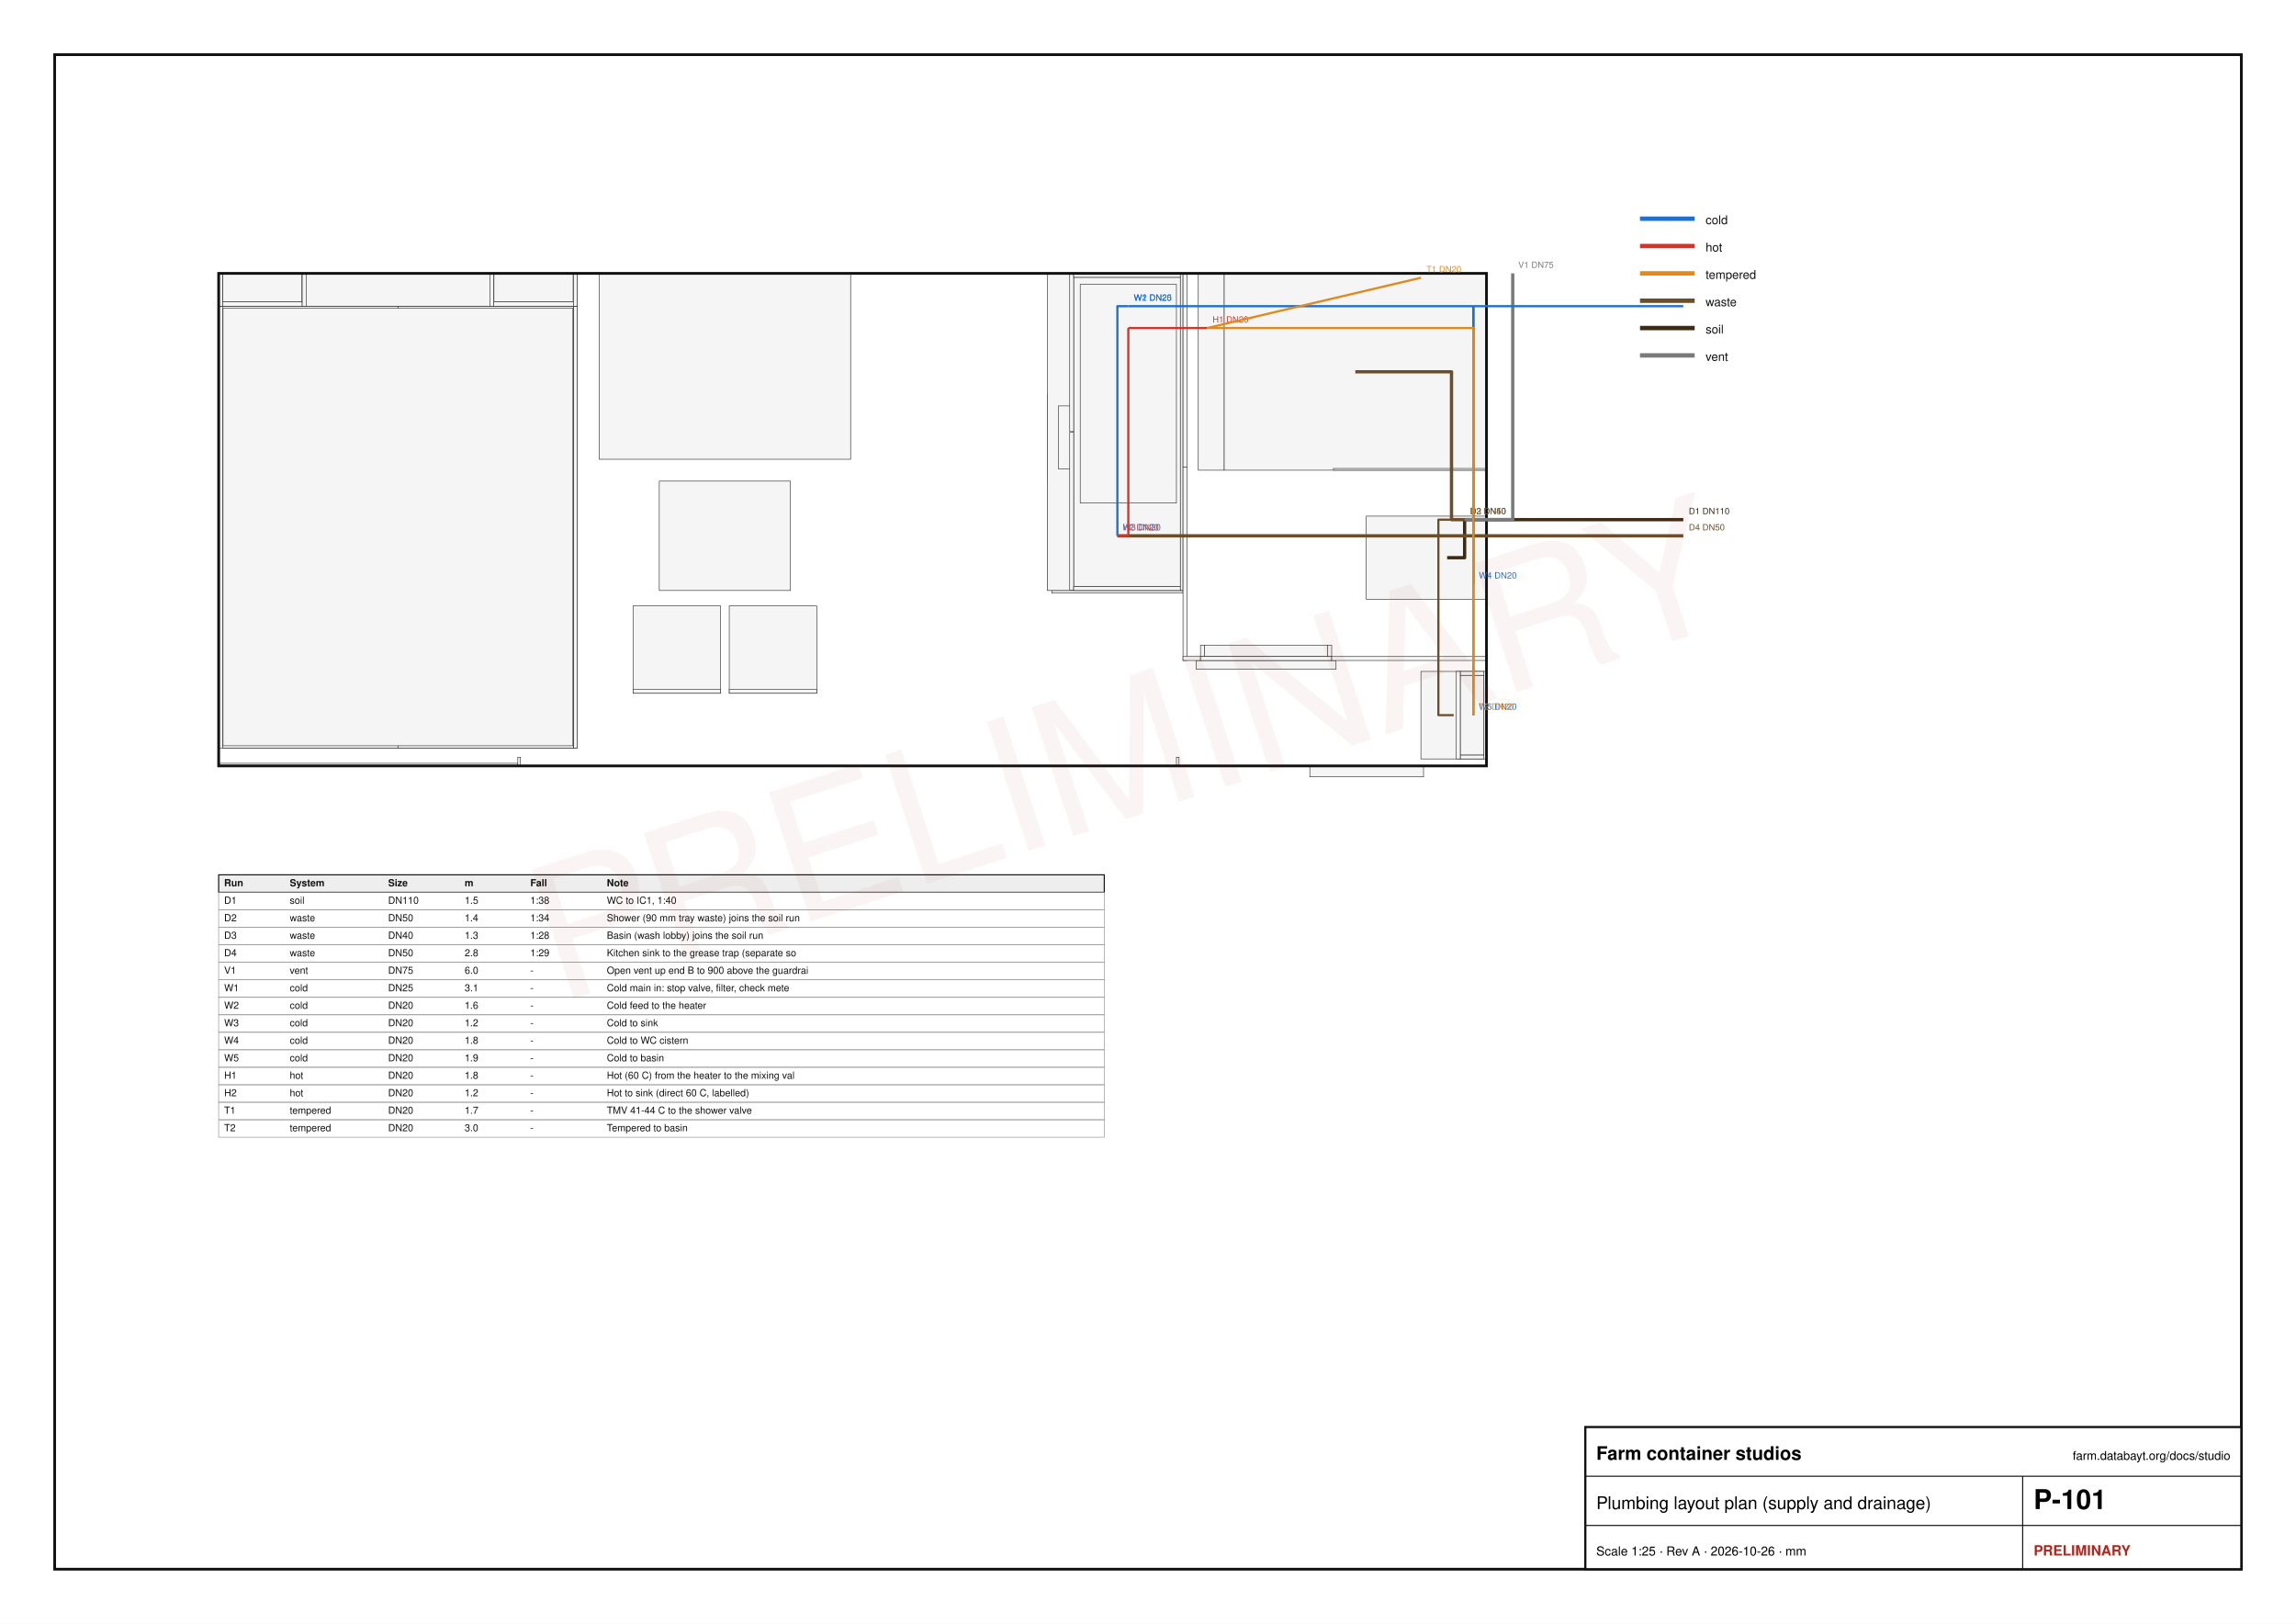
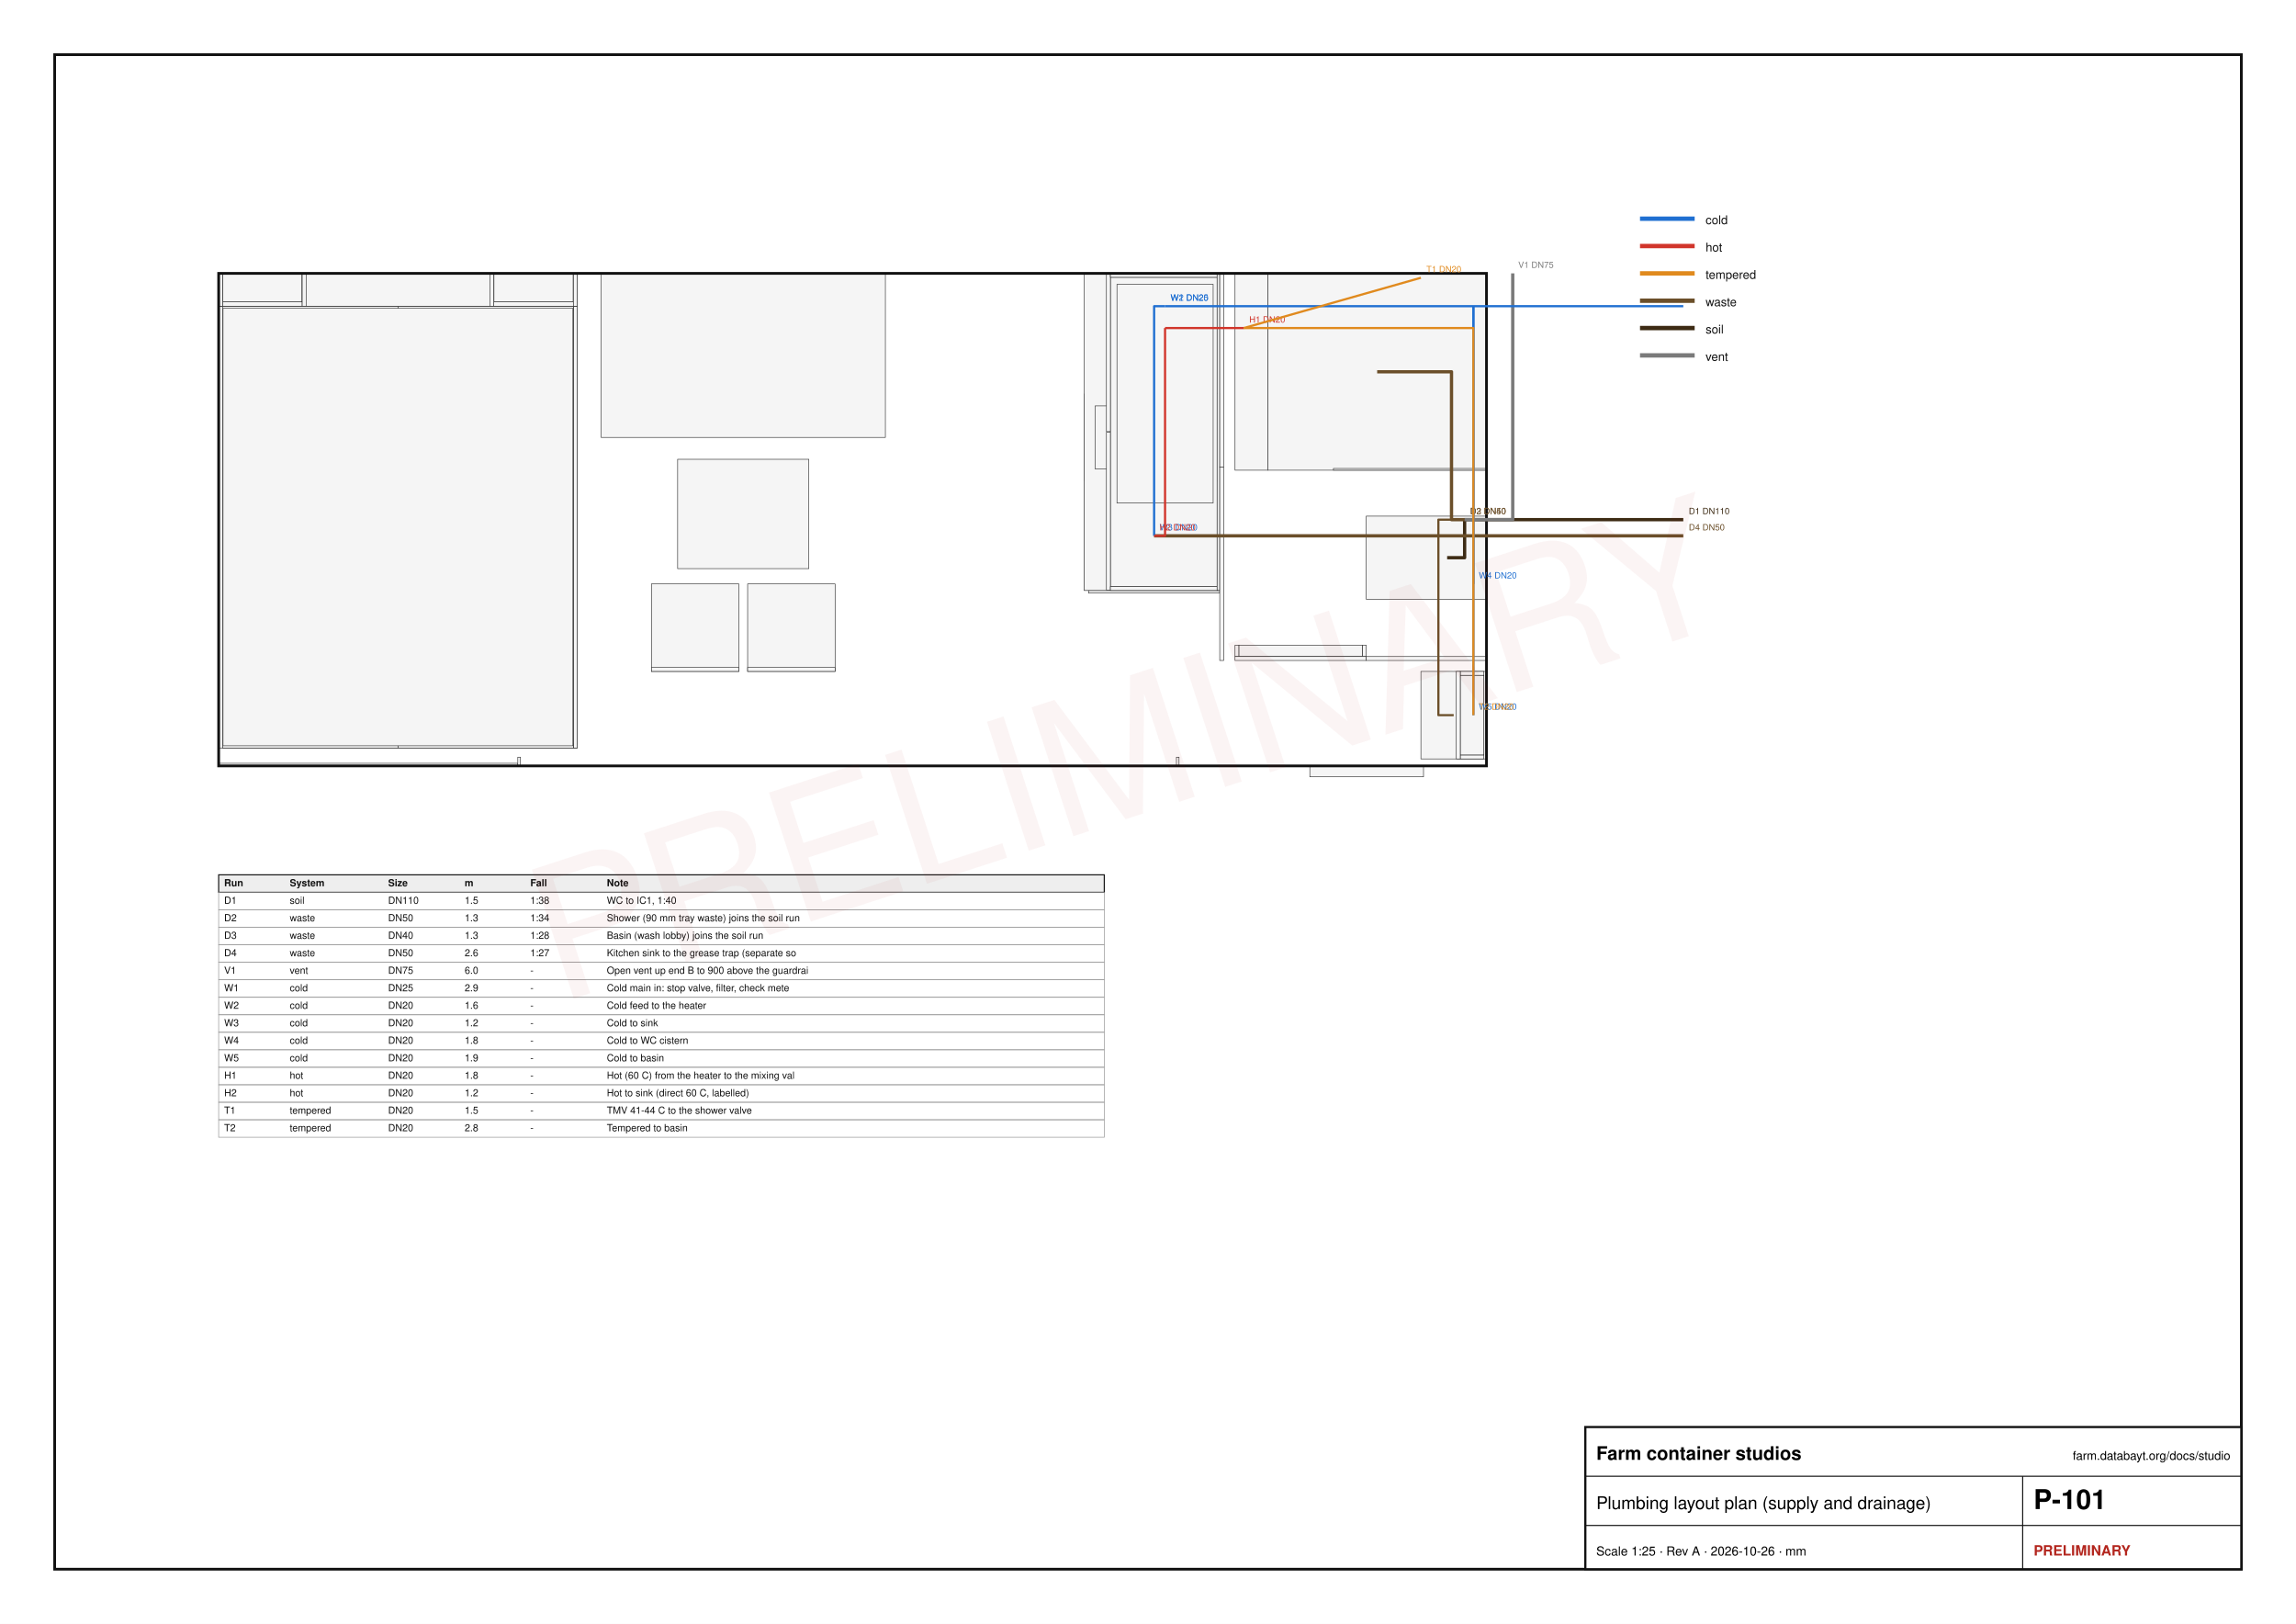
<svg xmlns="http://www.w3.org/2000/svg" width="420mm" height="297mm" viewBox="0 0 420 297" font-family="Helvetica, Arial, sans-serif">
  <rect x="0" y="0" width="420" height="297" fill="#fff" />
  <rect x="10" y="10" width="400" height="277" fill="none" stroke="#111" stroke-width="0.5" />
-   <rect x="223.92" y="50" width="48" height="36" fill="#f5f5f5" stroke="#222" stroke-width="0.1" />
+   <rect x="231.92" y="50" width="40" height="36" fill="#f5f5f5" stroke="#222" stroke-width="0.1" />
  <rect x="104.88" y="56" width="0.72" height="80.8" fill="#f5f5f5" stroke="#222" stroke-width="0.1" />
  <rect x="40" y="139.6" width="54.72" height="0.48" fill="#f5f5f5" stroke="#222" stroke-width="0.1" />
-   <rect x="193.28" y="72" width="0.72" height="36" fill="#f5f5f5" stroke="#222" stroke-width="0.1" />
-   <rect x="192.4" y="72.72" width="23.52" height="14.56" fill="#f5f5f5" stroke="#222" stroke-width="0.1" />
-   <rect x="192.4" y="88.72" width="23.52" height="18.56" fill="#f5f5f5" stroke="#222" stroke-width="0.1" />
-   <rect x="192.48" y="73.72" width="22.16" height="12.56" fill="#f5f5f5" stroke="#222" stroke-width="0.1" />
-   <rect x="192.48" y="73.24" width="22.64" height="0.48" fill="#f5f5f5" stroke="#222" stroke-width="0.1" />
-   <rect x="192.48" y="86.28" width="22.64" height="0.48" fill="#f5f5f5" stroke="#222" stroke-width="0.1" />
-   <rect x="214.64" y="73.72" width="0.48" height="12.56" fill="#f5f5f5" stroke="#222" stroke-width="0.1" />
+   <rect x="200" y="72" width="0.72" height="36" fill="#f5f5f5" stroke="#222" stroke-width="0.1" />
+   <rect x="199.12" y="72.72" width="23.52" height="14.56" fill="#f5f5f5" stroke="#222" stroke-width="0.1" />
+   <rect x="199.12" y="88.72" width="23.52" height="18.56" fill="#f5f5f5" stroke="#222" stroke-width="0.1" />
+   <rect x="199.2" y="73.72" width="22.16" height="12.56" fill="#f5f5f5" stroke="#222" stroke-width="0.1" />
+   <rect x="199.2" y="73.24" width="22.64" height="0.48" fill="#f5f5f5" stroke="#222" stroke-width="0.1" />
+   <rect x="199.2" y="86.28" width="22.64" height="0.48" fill="#f5f5f5" stroke="#222" stroke-width="0.1" />
+   <rect x="221.36" y="73.72" width="0.48" height="12.56" fill="#f5f5f5" stroke="#222" stroke-width="0.1" />
  <rect x="104.88" y="56.72" width="0.72" height="79.36" fill="#f5f5f5" stroke="#222" stroke-width="0.1" />
  <rect x="40" y="56" width="0.72" height="80.8" fill="#f5f5f5" stroke="#222" stroke-width="0.1" />
  <rect x="104.88" y="56" width="0.72" height="80.8" fill="#f5f5f5" stroke="#222" stroke-width="0.1" />
  <rect x="40.72" y="56" width="64.16" height="0.72" fill="#f5f5f5" stroke="#222" stroke-width="0.1" />
  <rect x="40.72" y="136.08" width="64.16" height="0.72" fill="#f5f5f5" stroke="#222" stroke-width="0.1" />
  <rect x="76.88" y="56.72" width="0.72" height="79.36" fill="#f5f5f5" stroke="#222" stroke-width="0.1" />
-   <rect x="116.6" y="118.44" width="14.4" height="0.72" fill="#f5f5f5" stroke="#222" stroke-width="0.1" />
-   <rect x="123.44" y="111.6" width="0.72" height="13.68" fill="#f5f5f5" stroke="#222" stroke-width="0.1" />
-   <rect x="134.2" y="118.44" width="14.4" height="0.72" fill="#f5f5f5" stroke="#222" stroke-width="0.1" />
-   <rect x="141.04" y="111.6" width="0.72" height="13.68" fill="#f5f5f5" stroke="#222" stroke-width="0.1" />
+   <rect x="119.96" y="114.44" width="14.4" height="0.72" fill="#f5f5f5" stroke="#222" stroke-width="0.1" />
+   <rect x="126.8" y="107.6" width="0.72" height="13.68" fill="#f5f5f5" stroke="#222" stroke-width="0.1" />
+   <rect x="137.56" y="114.44" width="14.4" height="0.72" fill="#f5f5f5" stroke="#222" stroke-width="0.1" />
+   <rect x="144.4" y="107.6" width="0.72" height="13.68" fill="#f5f5f5" stroke="#222" stroke-width="0.1" />
  <rect x="40.72" y="56" width="32.08" height="80.8" fill="#f5f5f5" stroke="#222" stroke-width="0.1" />
  <rect x="72.8" y="56" width="32.08" height="80.8" fill="#f5f5f5" stroke="#222" stroke-width="0.1" />
-   <rect x="115.8" y="110.8" width="16" height="16" fill="#f5f5f5" stroke="#222" stroke-width="0.1" />
-   <rect x="133.4" y="110.8" width="16" height="16" fill="#f5f5f5" stroke="#222" stroke-width="0.1" />
-   <rect x="191.68" y="72.06" width="0.72" height="15.88" fill="#f5f5f5" stroke="#222" stroke-width="0.1" />
-   <rect x="192.48" y="73.72" width="22.16" height="12.56" fill="#f5f5f5" stroke="#222" stroke-width="0.1" />
+   <rect x="119.16" y="106.8" width="16" height="16" fill="#f5f5f5" stroke="#222" stroke-width="0.1" />
+   <rect x="136.76" y="106.8" width="16" height="16" fill="#f5f5f5" stroke="#222" stroke-width="0.1" />
+   <rect x="198.4" y="72.06" width="0.72" height="15.88" fill="#f5f5f5" stroke="#222" stroke-width="0.1" />
+   <rect x="199.2" y="73.72" width="22.16" height="12.56" fill="#f5f5f5" stroke="#222" stroke-width="0.1" />
  <rect x="40.8" y="56.4" width="64" height="80" fill="#f5f5f5" stroke="#222" stroke-width="0.1" />
-   <rect x="192.48" y="73.24" width="22.64" height="0.48" fill="#f5f5f5" stroke="#222" stroke-width="0.1" />
-   <rect x="192.48" y="86.28" width="22.64" height="0.48" fill="#f5f5f5" stroke="#222" stroke-width="0.1" />
-   <rect x="214.64" y="73.72" width="0.48" height="12.56" fill="#f5f5f5" stroke="#222" stroke-width="0.1" />
-   <rect x="122.6" y="97.64" width="20" height="0.72" fill="#f5f5f5" stroke="#222" stroke-width="0.1" />
-   <rect x="132.24" y="90" width="0.72" height="16" fill="#f5f5f5" stroke="#222" stroke-width="0.1" />
-   <rect x="120.6" y="88" width="24" height="20" fill="#f5f5f5" stroke="#222" stroke-width="0.1" />
+   <rect x="199.2" y="73.24" width="22.64" height="0.48" fill="#f5f5f5" stroke="#222" stroke-width="0.1" />
+   <rect x="199.2" y="86.28" width="22.64" height="0.48" fill="#f5f5f5" stroke="#222" stroke-width="0.1" />
+   <rect x="221.36" y="73.72" width="0.48" height="12.56" fill="#f5f5f5" stroke="#222" stroke-width="0.1" />
+   <rect x="109.96" y="50" width="52" height="30" fill="#f5f5f5" stroke="#222" stroke-width="0.1" />
+   <rect x="125.96" y="93.64" width="20" height="0.72" fill="#f5f5f5" stroke="#222" stroke-width="0.1" />
+   <rect x="135.6" y="86" width="0.72" height="16" fill="#f5f5f5" stroke="#222" stroke-width="0.1" />
+   <rect x="123.96" y="84" width="24" height="20" fill="#f5f5f5" stroke="#222" stroke-width="0.1" />
  <rect x="249.92" y="94.4" width="22" height="15.2" fill="#f5f5f5" stroke="#222" stroke-width="0.1" />
-   <rect x="109.6" y="50" width="46" height="34" fill="#f5f5f5" stroke="#222" stroke-width="0.1" />
-   <rect x="115.8" y="126.08" width="16" height="0.72" fill="#f5f5f5" stroke="#222" stroke-width="0.1" />
-   <rect x="133.4" y="126.08" width="16" height="0.72" fill="#f5f5f5" stroke="#222" stroke-width="0.1" />
+   <rect x="119.16" y="122.08" width="16" height="0.72" fill="#f5f5f5" stroke="#222" stroke-width="0.1" />
+   <rect x="136.76" y="122.08" width="16" height="0.72" fill="#f5f5f5" stroke="#222" stroke-width="0.1" />
  <rect x="259.92" y="122.8" width="12" height="16" fill="#f5f5f5" stroke="#222" stroke-width="0.1" />
-   <rect x="192.8" y="50.4" width="22" height="20.4" fill="#f5f5f5" stroke="#222" stroke-width="0.1" />
-   <rect x="191.68" y="88.06" width="0.72" height="19.88" fill="#f5f5f5" stroke="#222" stroke-width="0.1" />
-   <rect x="191.68" y="72.06" width="0.72" height="15.88" fill="#f5f5f5" stroke="#222" stroke-width="0.1" />
-   <rect x="192.4" y="71.28" width="23.52" height="0.72" fill="#f5f5f5" stroke="#222" stroke-width="0.1" />
-   <rect x="192.4" y="50" width="4" height="21.28" fill="#f5f5f5" stroke="#222" stroke-width="0.1" />
-   <rect x="211.92" y="50" width="4" height="21.28" fill="#f5f5f5" stroke="#222" stroke-width="0.1" />
-   <rect x="192.4" y="72" width="23.52" height="0.72" fill="#f5f5f5" stroke="#222" stroke-width="0.1" />
-   <rect x="192.4" y="87.28" width="23.52" height="0.72" fill="#f5f5f5" stroke="#222" stroke-width="0.1" />
-   <rect x="192.4" y="72.72" width="4" height="14.56" fill="#f5f5f5" stroke="#222" stroke-width="0.1" />
-   <rect x="211.92" y="72.72" width="4" height="14.56" fill="#f5f5f5" stroke="#222" stroke-width="0.1" />
-   <rect x="215.92" y="72" width="0.48" height="16" fill="#f5f5f5" stroke="#222" stroke-width="0.1" />
-   <rect x="192.4" y="88" width="23.52" height="0.72" fill="#f5f5f5" stroke="#222" stroke-width="0.1" />
-   <rect x="192.4" y="107.28" width="23.52" height="0.72" fill="#f5f5f5" stroke="#222" stroke-width="0.1" />
-   <rect x="192.4" y="88.72" width="4" height="18.56" fill="#f5f5f5" stroke="#222" stroke-width="0.1" />
-   <rect x="211.92" y="88.72" width="4" height="18.56" fill="#f5f5f5" stroke="#222" stroke-width="0.1" />
-   <rect x="215.92" y="88" width="0.48" height="20" fill="#f5f5f5" stroke="#222" stroke-width="0.1" />
-   <rect x="192.4" y="108" width="24" height="0.48" fill="#f5f5f5" stroke="#222" stroke-width="0.1" />
-   <rect x="191.6" y="50" width="24.8" height="58" fill="#f5f5f5" stroke="#222" stroke-width="0.1" />
-   <rect x="197.6" y="89.4" width="16.8" height="17.2" fill="#f5f5f5" stroke="#222" stroke-width="0.1" />
-   <rect x="193.6" y="74.24" width="20.8" height="11.52" fill="#f5f5f5" stroke="#222" stroke-width="0.1" />
+   <rect x="199.52" y="50.4" width="22" height="20.4" fill="#f5f5f5" stroke="#222" stroke-width="0.1" />
+   <rect x="198.4" y="88.06" width="0.72" height="19.88" fill="#f5f5f5" stroke="#222" stroke-width="0.1" />
+   <rect x="198.4" y="72.06" width="0.72" height="15.88" fill="#f5f5f5" stroke="#222" stroke-width="0.1" />
+   <rect x="199.12" y="71.28" width="23.52" height="0.72" fill="#f5f5f5" stroke="#222" stroke-width="0.1" />
+   <rect x="199.12" y="50" width="4" height="21.28" fill="#f5f5f5" stroke="#222" stroke-width="0.1" />
+   <rect x="218.64" y="50" width="4" height="21.28" fill="#f5f5f5" stroke="#222" stroke-width="0.1" />
+   <rect x="199.12" y="72" width="23.52" height="0.72" fill="#f5f5f5" stroke="#222" stroke-width="0.1" />
+   <rect x="199.12" y="87.28" width="23.52" height="0.72" fill="#f5f5f5" stroke="#222" stroke-width="0.1" />
+   <rect x="199.12" y="72.72" width="4" height="14.56" fill="#f5f5f5" stroke="#222" stroke-width="0.1" />
+   <rect x="218.64" y="72.72" width="4" height="14.56" fill="#f5f5f5" stroke="#222" stroke-width="0.1" />
+   <rect x="222.64" y="72" width="0.48" height="16" fill="#f5f5f5" stroke="#222" stroke-width="0.1" />
+   <rect x="199.12" y="88" width="23.52" height="0.72" fill="#f5f5f5" stroke="#222" stroke-width="0.1" />
+   <rect x="199.12" y="107.28" width="23.52" height="0.72" fill="#f5f5f5" stroke="#222" stroke-width="0.1" />
+   <rect x="199.12" y="88.72" width="4" height="18.56" fill="#f5f5f5" stroke="#222" stroke-width="0.1" />
+   <rect x="218.64" y="88.72" width="4" height="18.56" fill="#f5f5f5" stroke="#222" stroke-width="0.1" />
+   <rect x="222.64" y="88" width="0.48" height="20" fill="#f5f5f5" stroke="#222" stroke-width="0.1" />
+   <rect x="199.12" y="108" width="24" height="0.48" fill="#f5f5f5" stroke="#222" stroke-width="0.1" />
+   <rect x="198.32" y="50" width="24.8" height="58" fill="#f5f5f5" stroke="#222" stroke-width="0.1" />
+   <rect x="204.32" y="89.4" width="16.8" height="17.2" fill="#f5f5f5" stroke="#222" stroke-width="0.1" />
+   <rect x="200.32" y="74.24" width="20.8" height="11.52" fill="#f5f5f5" stroke="#222" stroke-width="0.1" />
  <rect x="104.88" y="50" width="0.72" height="5.28" fill="#f5f5f5" stroke="#222" stroke-width="0.1" />
-   <rect x="219.2" y="50" width="4.72" height="36" fill="#f5f5f5" stroke="#222" stroke-width="0.1" />
+   <rect x="225.92" y="50" width="6" height="36" fill="#f5f5f5" stroke="#222" stroke-width="0.1" />
  <rect x="40" y="55.28" width="65.6" height="0.72" fill="#f5f5f5" stroke="#222" stroke-width="0.1" />
  <rect x="40" y="50" width="65.6" height="6" fill="#f5f5f5" stroke="#222" stroke-width="0.1" />
  <rect x="40.72" y="50" width="14.56" height="6" fill="#f5f5f5" stroke="#222" stroke-width="0.1" />
  <rect x="90.32" y="50" width="14.56" height="6" fill="#f5f5f5" stroke="#222" stroke-width="0.1" />
  <rect x="267.12" y="123.52" width="4.32" height="14.56" fill="#f5f5f5" stroke="#222" stroke-width="0.1" />
  <rect x="40.76" y="50.08" width="14.48" height="5.12" fill="#f5f5f5" stroke="#222" stroke-width="0.1" />
  <rect x="90.36" y="50.08" width="14.48" height="5.12" fill="#f5f5f5" stroke="#222" stroke-width="0.1" />
  <rect x="267.52" y="123.56" width="3.92" height="14.48" fill="#f5f5f5" stroke="#222" stroke-width="0.1" />
-   <rect x="203.6" y="72.8" width="12" height="14.4" fill="#f5f5f5" stroke="#222" stroke-width="0.1" />
-   <rect x="203.6" y="72" width="12.8" height="16" fill="#f5f5f5" stroke="#222" stroke-width="0.1" />
+   <rect x="210.32" y="72.8" width="12" height="14.4" fill="#f5f5f5" stroke="#222" stroke-width="0.1" />
+   <rect x="210.32" y="72" width="12.8" height="16" fill="#f5f5f5" stroke="#222" stroke-width="0.1" />
  <rect x="40.76" y="50.08" width="14.48" height="5.12" fill="#f5f5f5" stroke="#222" stroke-width="0.1" />
  <rect x="90.36" y="50.08" width="14.48" height="5.12" fill="#f5f5f5" stroke="#222" stroke-width="0.1" />
-   <rect x="196.4" y="50.72" width="19.52" height="56.56" fill="#f5f5f5" stroke="#222" stroke-width="0.1" />
+   <rect x="203.12" y="50.72" width="19.52" height="56.56" fill="#f5f5f5" stroke="#222" stroke-width="0.1" />
  <rect x="267.12" y="122.8" width="4.32" height="0.72" fill="#f5f5f5" stroke="#222" stroke-width="0.1" />
  <rect x="267.12" y="138.08" width="4.32" height="0.72" fill="#f5f5f5" stroke="#222" stroke-width="0.1" />
  <rect x="267.12" y="123.52" width="4.32" height="14.56" fill="#f5f5f5" stroke="#222" stroke-width="0.1" />
  <rect x="266.4" y="122.8" width="0.72" height="16" fill="#f5f5f5" stroke="#222" stroke-width="0.1" />
  <rect x="40.76" y="50.08" width="14.48" height="5.12" fill="#f5f5f5" stroke="#222" stroke-width="0.1" />
  <rect x="90.36" y="50.08" width="14.48" height="5.12" fill="#f5f5f5" stroke="#222" stroke-width="0.1" />
+   <rect x="226.72" y="118.4" width="22.4" height="1.6" fill="#f5f5f5" stroke="#222" stroke-width="0.1" />
  <rect x="239.6" y="140.08" width="20.8" height="2" fill="#f5f5f5" stroke="#222" stroke-width="0.1" />
  <rect x="243.92" y="85.68" width="28" height="0.32" fill="#f5f5f5" stroke="#222" stroke-width="0.1" />
-   <rect x="219.6" y="118" width="0.72" height="2.08" fill="#f5f5f5" stroke="#222" stroke-width="0.1" />
-   <rect x="242.88" y="118" width="0.72" height="2.08" fill="#f5f5f5" stroke="#222" stroke-width="0.1" />
-   <rect x="220.32" y="118" width="22.56" height="2.08" fill="#f5f5f5" stroke="#222" stroke-width="0.1" />
-   <rect x="218.8" y="120.8" width="25.6" height="1.6" fill="#f5f5f5" stroke="#222" stroke-width="0.1" />
+   <rect x="225.92" y="118" width="0.72" height="2.08" fill="#f5f5f5" stroke="#222" stroke-width="0.1" />
+   <rect x="249.2" y="118" width="0.72" height="2.08" fill="#f5f5f5" stroke="#222" stroke-width="0.1" />
+   <rect x="226.64" y="118" width="22.56" height="2.08" fill="#f5f5f5" stroke="#222" stroke-width="0.1" />
  <rect x="40" y="50" width="0.72" height="6" fill="#f5f5f5" stroke="#222" stroke-width="0.1" />
  <rect x="55.28" y="50" width="0.72" height="6" fill="#f5f5f5" stroke="#222" stroke-width="0.1" />
  <rect x="89.6" y="50" width="0.72" height="6" fill="#f5f5f5" stroke="#222" stroke-width="0.1" />
  <rect x="104.88" y="50" width="0.72" height="6" fill="#f5f5f5" stroke="#222" stroke-width="0.1" />
  <rect x="94.72" y="138.48" width="0.48" height="1.6" fill="#f5f5f5" stroke="#222" stroke-width="0.1" />
  <rect x="215.2" y="138.48" width="0.48" height="1.6" fill="#f5f5f5" stroke="#222" stroke-width="0.1" />
-   <rect x="197.6" y="52" width="17.6" height="40" fill="#f5f5f5" stroke="#222" stroke-width="0.1" />
-   <rect x="195.68" y="50.06" width="0.72" height="28.88" fill="#f5f5f5" stroke="#222" stroke-width="0.1" />
-   <rect x="195.68" y="79.06" width="0.72" height="28.88" fill="#f5f5f5" stroke="#222" stroke-width="0.1" />
-   <rect x="196.4" y="50" width="19.52" height="0.72" fill="#f5f5f5" stroke="#222" stroke-width="0.1" />
-   <rect x="196.4" y="107.28" width="19.52" height="0.72" fill="#f5f5f5" stroke="#222" stroke-width="0.1" />
-   <rect x="215.92" y="50" width="0.48" height="58" fill="#f5f5f5" stroke="#222" stroke-width="0.1" />
-   <rect x="216.4" y="50" width="0.72" height="35.4" fill="#f5f5f5" stroke="#222" stroke-width="0.1" />
-   <rect x="216.4" y="85.4" width="0.72" height="35.4" fill="#f5f5f5" stroke="#222" stroke-width="0.1" />
-   <rect x="216.4" y="120.08" width="3.2" height="0.72" fill="#f5f5f5" stroke="#222" stroke-width="0.1" />
-   <rect x="219.6" y="120.08" width="24" height="0.72" fill="#f5f5f5" stroke="#222" stroke-width="0.1" />
-   <rect x="243.6" y="120.08" width="28.32" height="0.72" fill="#f5f5f5" stroke="#222" stroke-width="0.1" />
+   <rect x="204.32" y="52" width="17.6" height="40" fill="#f5f5f5" stroke="#222" stroke-width="0.1" />
+   <rect x="202.4" y="50.06" width="0.72" height="28.88" fill="#f5f5f5" stroke="#222" stroke-width="0.1" />
+   <rect x="202.4" y="79.06" width="0.72" height="28.88" fill="#f5f5f5" stroke="#222" stroke-width="0.1" />
+   <rect x="203.12" y="50" width="19.52" height="0.72" fill="#f5f5f5" stroke="#222" stroke-width="0.1" />
+   <rect x="203.12" y="107.28" width="19.52" height="0.72" fill="#f5f5f5" stroke="#222" stroke-width="0.1" />
+   <rect x="222.64" y="50" width="0.48" height="58" fill="#f5f5f5" stroke="#222" stroke-width="0.1" />
+   <rect x="223.12" y="50" width="0.72" height="35.4" fill="#f5f5f5" stroke="#222" stroke-width="0.1" />
+   <rect x="223.12" y="85.4" width="0.72" height="35.4" fill="#f5f5f5" stroke="#222" stroke-width="0.1" />
+   <rect x="225.92" y="120.08" width="24" height="0.72" fill="#f5f5f5" stroke="#222" stroke-width="0.1" />
+   <rect x="249.92" y="120.08" width="22" height="0.72" fill="#f5f5f5" stroke="#222" stroke-width="0.1" />
  <rect x="40" y="50" width="231.92" height="90.08" fill="none" stroke="#111" stroke-width="0.5" />
  <polyline points="264.72,102 264.72,102 267.92,102 267.92,95.04 307.92,95.04" fill="none" stroke="#3d2b14" stroke-width="0.6" stroke-linejoin="round" />
  <text x="308.92" y="94.04" font-size="1.6" text-anchor="start" font-weight="normal" fill="#3d2b14">D1 DN110</text>
-   <polyline points="247.92,68 247.92,68 265.52,68 265.52,95.04 267.92,95.04" fill="none" stroke="#6b4f2a" stroke-width="0.6" stroke-linejoin="round" />
+   <polyline points="251.92,68 251.92,68 265.52,68 265.52,95.04 267.92,95.04" fill="none" stroke="#6b4f2a" stroke-width="0.6" stroke-linejoin="round" />
  <text x="268.92" y="94.04" font-size="1.6" text-anchor="start" font-weight="normal" fill="#6b4f2a">D2 DN50</text>
  <polyline points="265.92,130.8 265.92,130.8 263.12,130.8 263.12,95.04 267.92,95.04" fill="none" stroke="#6b4f2a" stroke-width="0.4" stroke-linejoin="round" />
  <text x="268.92" y="94.04" font-size="1.6" text-anchor="start" font-weight="normal" fill="#6b4f2a">D3 DN40</text>
-   <polyline points="204.4,98 204.4,98 307.92,98" fill="none" stroke="#6b4f2a" stroke-width="0.6" stroke-linejoin="round" />
+   <polyline points="211.12,98 211.12,98 307.92,98" fill="none" stroke="#6b4f2a" stroke-width="0.6" stroke-linejoin="round" />
  <text x="308.92" y="97" font-size="1.6" text-anchor="start" font-weight="normal" fill="#6b4f2a">D4 DN50</text>
  <polyline points="267.92,95.04 276.72,95.04 276.72,50 276.72,50" fill="none" stroke="#7a7a7a" stroke-width="0.6" stroke-linejoin="round" />
  <text x="277.72" y="49" font-size="1.6" text-anchor="start" font-weight="normal" fill="#7a7a7a">V1 DN75</text>
-   <polyline points="307.92,56 269.52,56 206.4,56 206.4,56" fill="none" stroke="#1f6fd1" stroke-width="0.4" stroke-linejoin="round" />
-   <text x="207.4" y="55" font-size="1.6" text-anchor="start" font-weight="normal" fill="#1f6fd1">W1 DN25</text>
-   <polyline points="206.4,56 206.4,56" fill="none" stroke="#1f6fd1" stroke-width="0.4" stroke-linejoin="round" />
-   <text x="207.4" y="55" font-size="1.6" text-anchor="start" font-weight="normal" fill="#1f6fd1">W2 DN20</text>
-   <polyline points="206.4,56 204.4,56 204.4,98" fill="none" stroke="#1f6fd1" stroke-width="0.4" stroke-linejoin="round" />
-   <text x="205.4" y="97" font-size="1.6" text-anchor="start" font-weight="normal" fill="#1f6fd1">W3 DN20</text>
+   <polyline points="307.92,56 269.52,56 213.12,56 213.12,56" fill="none" stroke="#1f6fd1" stroke-width="0.4" stroke-linejoin="round" />
+   <text x="214.12" y="55" font-size="1.6" text-anchor="start" font-weight="normal" fill="#1f6fd1">W1 DN25</text>
+   <polyline points="213.12,56 213.12,56" fill="none" stroke="#1f6fd1" stroke-width="0.4" stroke-linejoin="round" />
+   <text x="214.12" y="55" font-size="1.6" text-anchor="start" font-weight="normal" fill="#1f6fd1">W2 DN20</text>
+   <polyline points="213.12,56 211.12,56 211.12,98" fill="none" stroke="#1f6fd1" stroke-width="0.4" stroke-linejoin="round" />
+   <text x="212.12" y="97" font-size="1.6" text-anchor="start" font-weight="normal" fill="#1f6fd1">W3 DN20</text>
  <polyline points="269.52,56 269.52,56 269.52,106.8" fill="none" stroke="#1f6fd1" stroke-width="0.4" stroke-linejoin="round" />
  <text x="270.52" y="105.8" font-size="1.6" text-anchor="start" font-weight="normal" fill="#1f6fd1">W4 DN20</text>
  <polyline points="269.52,56 269.52,130.8" fill="none" stroke="#1f6fd1" stroke-width="0.4" stroke-linejoin="round" />
  <text x="270.52" y="129.8" font-size="1.6" text-anchor="start" font-weight="normal" fill="#1f6fd1">W5 DN20</text>
-   <polyline points="206.4,60 206.4,60 220.8,60" fill="none" stroke="#d1352b" stroke-width="0.4" stroke-linejoin="round" />
-   <text x="221.8" y="59" font-size="1.6" text-anchor="start" font-weight="normal" fill="#d1352b">H1 DN20</text>
-   <polyline points="206.4,60 206.4,98 204.4,98" fill="none" stroke="#d1352b" stroke-width="0.4" stroke-linejoin="round" />
-   <text x="205.4" y="97" font-size="1.6" text-anchor="start" font-weight="normal" fill="#d1352b">H2 DN20</text>
-   <polyline points="220.8,60 220.8,60 259.92,50.8" fill="none" stroke="#e08a1e" stroke-width="0.4" stroke-linejoin="round" />
+   <polyline points="213.12,60 213.12,60 227.52,60" fill="none" stroke="#d1352b" stroke-width="0.4" stroke-linejoin="round" />
+   <text x="228.52" y="59" font-size="1.6" text-anchor="start" font-weight="normal" fill="#d1352b">H1 DN20</text>
+   <polyline points="213.12,60 213.12,98 211.12,98" fill="none" stroke="#d1352b" stroke-width="0.4" stroke-linejoin="round" />
+   <text x="212.12" y="97" font-size="1.6" text-anchor="start" font-weight="normal" fill="#d1352b">H2 DN20</text>
+   <polyline points="227.52,60 227.52,60 259.92,50.8" fill="none" stroke="#e08a1e" stroke-width="0.4" stroke-linejoin="round" />
  <text x="260.92" y="49.8" font-size="1.6" text-anchor="start" font-weight="normal" fill="#e08a1e">T1 DN20</text>
-   <polyline points="220.8,60 269.52,60 269.52,130.8" fill="none" stroke="#e08a1e" stroke-width="0.4" stroke-linejoin="round" />
+   <polyline points="227.52,60 269.52,60 269.52,130.8" fill="none" stroke="#e08a1e" stroke-width="0.4" stroke-linejoin="round" />
  <text x="270.52" y="129.8" font-size="1.6" text-anchor="start" font-weight="normal" fill="#e08a1e">T2 DN20</text>
  <line x1="300" y1="40" x2="310" y2="40" stroke="#1f6fd1" stroke-width="0.8" />
  <text x="312" y="41" font-size="2.2" text-anchor="start" font-weight="normal" fill="#111">cold</text>
  <line x1="300" y1="45" x2="310" y2="45" stroke="#d1352b" stroke-width="0.8" />
  <text x="312" y="46" font-size="2.2" text-anchor="start" font-weight="normal" fill="#111">hot</text>
  <line x1="300" y1="50" x2="310" y2="50" stroke="#e08a1e" stroke-width="0.8" />
  <text x="312" y="51" font-size="2.2" text-anchor="start" font-weight="normal" fill="#111">tempered</text>
  <line x1="300" y1="55" x2="310" y2="55" stroke="#6b4f2a" stroke-width="0.8" />
  <text x="312" y="56" font-size="2.2" text-anchor="start" font-weight="normal" fill="#111">waste</text>
  <line x1="300" y1="60" x2="310" y2="60" stroke="#3d2b14" stroke-width="0.8" />
  <text x="312" y="61" font-size="2.2" text-anchor="start" font-weight="normal" fill="#111">soil</text>
  <line x1="300" y1="65" x2="310" y2="65" stroke="#7a7a7a" stroke-width="0.8" />
  <text x="312" y="66" font-size="2.2" text-anchor="start" font-weight="normal" fill="#111">vent</text>
  <rect x="40" y="160" width="162" height="3.2" fill="#eee" stroke="#111" stroke-width="0.2" />
  <text x="41" y="162.1" font-size="1.8" text-anchor="start" font-weight="bold" fill="#111">Run</text>
  <text x="53" y="162.1" font-size="1.8" text-anchor="start" font-weight="bold" fill="#111">System</text>
  <text x="71" y="162.1" font-size="1.8" text-anchor="start" font-weight="bold" fill="#111">Size</text>
  <text x="85" y="162.1" font-size="1.8" text-anchor="start" font-weight="bold" fill="#111">m</text>
  <text x="97" y="162.1" font-size="1.8" text-anchor="start" font-weight="bold" fill="#111">Fall</text>
  <text x="111" y="162.1" font-size="1.8" text-anchor="start" font-weight="bold" fill="#111">Note</text>
  <rect x="40" y="163.2" width="162" height="3.2" fill="none" stroke="#999" stroke-width="0.12" />
  <text x="41" y="165.3" font-size="1.8" text-anchor="start" font-weight="normal" fill="#111">D1</text>
  <text x="53" y="165.3" font-size="1.8" text-anchor="start" font-weight="normal" fill="#111">soil</text>
  <text x="71" y="165.3" font-size="1.8" text-anchor="start" font-weight="normal" fill="#111">DN110</text>
  <text x="85" y="165.3" font-size="1.8" text-anchor="start" font-weight="normal" fill="#111">1.5</text>
  <text x="97" y="165.3" font-size="1.8" text-anchor="start" font-weight="normal" fill="#111">1:38</text>
  <text x="111" y="165.3" font-size="1.8" text-anchor="start" font-weight="normal" fill="#111">WC to IC1, 1:40</text>
  <rect x="40" y="166.4" width="162" height="3.2" fill="none" stroke="#999" stroke-width="0.12" />
  <text x="41" y="168.5" font-size="1.8" text-anchor="start" font-weight="normal" fill="#111">D2</text>
  <text x="53" y="168.5" font-size="1.8" text-anchor="start" font-weight="normal" fill="#111">waste</text>
  <text x="71" y="168.5" font-size="1.8" text-anchor="start" font-weight="normal" fill="#111">DN50</text>
-   <text x="85" y="168.5" font-size="1.8" text-anchor="start" font-weight="normal" fill="#111">1.4</text>
+   <text x="85" y="168.5" font-size="1.8" text-anchor="start" font-weight="normal" fill="#111">1.3</text>
  <text x="97" y="168.5" font-size="1.8" text-anchor="start" font-weight="normal" fill="#111">1:34</text>
  <text x="111" y="168.5" font-size="1.8" text-anchor="start" font-weight="normal" fill="#111">Shower (90 mm tray waste) joins the soil run</text>
  <rect x="40" y="169.6" width="162" height="3.2" fill="none" stroke="#999" stroke-width="0.12" />
  <text x="41" y="171.7" font-size="1.8" text-anchor="start" font-weight="normal" fill="#111">D3</text>
  <text x="53" y="171.7" font-size="1.8" text-anchor="start" font-weight="normal" fill="#111">waste</text>
  <text x="71" y="171.7" font-size="1.8" text-anchor="start" font-weight="normal" fill="#111">DN40</text>
  <text x="85" y="171.7" font-size="1.8" text-anchor="start" font-weight="normal" fill="#111">1.3</text>
  <text x="97" y="171.7" font-size="1.8" text-anchor="start" font-weight="normal" fill="#111">1:28</text>
  <text x="111" y="171.7" font-size="1.8" text-anchor="start" font-weight="normal" fill="#111">Basin (wash lobby) joins the soil run</text>
  <rect x="40" y="172.8" width="162" height="3.2" fill="none" stroke="#999" stroke-width="0.12" />
  <text x="41" y="174.9" font-size="1.8" text-anchor="start" font-weight="normal" fill="#111">D4</text>
  <text x="53" y="174.9" font-size="1.8" text-anchor="start" font-weight="normal" fill="#111">waste</text>
  <text x="71" y="174.9" font-size="1.8" text-anchor="start" font-weight="normal" fill="#111">DN50</text>
-   <text x="85" y="174.9" font-size="1.8" text-anchor="start" font-weight="normal" fill="#111">2.8</text>
-   <text x="97" y="174.9" font-size="1.8" text-anchor="start" font-weight="normal" fill="#111">1:29</text>
+   <text x="85" y="174.9" font-size="1.8" text-anchor="start" font-weight="normal" fill="#111">2.6</text>
+   <text x="97" y="174.9" font-size="1.8" text-anchor="start" font-weight="normal" fill="#111">1:27</text>
  <text x="111" y="174.9" font-size="1.8" text-anchor="start" font-weight="normal" fill="#111">Kitchen sink to the grease trap (separate so</text>
  <rect x="40" y="176" width="162" height="3.2" fill="none" stroke="#999" stroke-width="0.12" />
  <text x="41" y="178.1" font-size="1.8" text-anchor="start" font-weight="normal" fill="#111">V1</text>
  <text x="53" y="178.1" font-size="1.8" text-anchor="start" font-weight="normal" fill="#111">vent</text>
  <text x="71" y="178.1" font-size="1.8" text-anchor="start" font-weight="normal" fill="#111">DN75</text>
  <text x="85" y="178.1" font-size="1.8" text-anchor="start" font-weight="normal" fill="#111">6.0</text>
  <text x="97" y="178.1" font-size="1.8" text-anchor="start" font-weight="normal" fill="#111">-</text>
  <text x="111" y="178.1" font-size="1.8" text-anchor="start" font-weight="normal" fill="#111">Open vent up end B to 900 above the guardrai</text>
  <rect x="40" y="179.2" width="162" height="3.2" fill="none" stroke="#999" stroke-width="0.12" />
  <text x="41" y="181.3" font-size="1.8" text-anchor="start" font-weight="normal" fill="#111">W1</text>
  <text x="53" y="181.3" font-size="1.8" text-anchor="start" font-weight="normal" fill="#111">cold</text>
  <text x="71" y="181.3" font-size="1.8" text-anchor="start" font-weight="normal" fill="#111">DN25</text>
-   <text x="85" y="181.3" font-size="1.8" text-anchor="start" font-weight="normal" fill="#111">3.1</text>
+   <text x="85" y="181.3" font-size="1.8" text-anchor="start" font-weight="normal" fill="#111">2.9</text>
  <text x="97" y="181.3" font-size="1.8" text-anchor="start" font-weight="normal" fill="#111">-</text>
  <text x="111" y="181.3" font-size="1.8" text-anchor="start" font-weight="normal" fill="#111">Cold main in: stop valve, filter, check mete</text>
  <rect x="40" y="182.4" width="162" height="3.2" fill="none" stroke="#999" stroke-width="0.12" />
  <text x="41" y="184.5" font-size="1.8" text-anchor="start" font-weight="normal" fill="#111">W2</text>
  <text x="53" y="184.5" font-size="1.8" text-anchor="start" font-weight="normal" fill="#111">cold</text>
  <text x="71" y="184.5" font-size="1.8" text-anchor="start" font-weight="normal" fill="#111">DN20</text>
  <text x="85" y="184.5" font-size="1.8" text-anchor="start" font-weight="normal" fill="#111">1.6</text>
  <text x="97" y="184.5" font-size="1.8" text-anchor="start" font-weight="normal" fill="#111">-</text>
  <text x="111" y="184.5" font-size="1.8" text-anchor="start" font-weight="normal" fill="#111">Cold feed to the heater</text>
  <rect x="40" y="185.6" width="162" height="3.2" fill="none" stroke="#999" stroke-width="0.12" />
  <text x="41" y="187.7" font-size="1.8" text-anchor="start" font-weight="normal" fill="#111">W3</text>
  <text x="53" y="187.7" font-size="1.8" text-anchor="start" font-weight="normal" fill="#111">cold</text>
  <text x="71" y="187.7" font-size="1.8" text-anchor="start" font-weight="normal" fill="#111">DN20</text>
  <text x="85" y="187.7" font-size="1.8" text-anchor="start" font-weight="normal" fill="#111">1.2</text>
  <text x="97" y="187.7" font-size="1.8" text-anchor="start" font-weight="normal" fill="#111">-</text>
  <text x="111" y="187.7" font-size="1.8" text-anchor="start" font-weight="normal" fill="#111">Cold to sink</text>
  <rect x="40" y="188.8" width="162" height="3.2" fill="none" stroke="#999" stroke-width="0.12" />
  <text x="41" y="190.9" font-size="1.8" text-anchor="start" font-weight="normal" fill="#111">W4</text>
  <text x="53" y="190.9" font-size="1.8" text-anchor="start" font-weight="normal" fill="#111">cold</text>
  <text x="71" y="190.9" font-size="1.8" text-anchor="start" font-weight="normal" fill="#111">DN20</text>
  <text x="85" y="190.9" font-size="1.8" text-anchor="start" font-weight="normal" fill="#111">1.8</text>
  <text x="97" y="190.9" font-size="1.8" text-anchor="start" font-weight="normal" fill="#111">-</text>
  <text x="111" y="190.9" font-size="1.8" text-anchor="start" font-weight="normal" fill="#111">Cold to WC cistern</text>
  <rect x="40" y="192" width="162" height="3.2" fill="none" stroke="#999" stroke-width="0.12" />
  <text x="41" y="194.1" font-size="1.8" text-anchor="start" font-weight="normal" fill="#111">W5</text>
  <text x="53" y="194.1" font-size="1.8" text-anchor="start" font-weight="normal" fill="#111">cold</text>
  <text x="71" y="194.1" font-size="1.8" text-anchor="start" font-weight="normal" fill="#111">DN20</text>
  <text x="85" y="194.1" font-size="1.8" text-anchor="start" font-weight="normal" fill="#111">1.9</text>
  <text x="97" y="194.1" font-size="1.8" text-anchor="start" font-weight="normal" fill="#111">-</text>
  <text x="111" y="194.1" font-size="1.8" text-anchor="start" font-weight="normal" fill="#111">Cold to basin</text>
  <rect x="40" y="195.2" width="162" height="3.2" fill="none" stroke="#999" stroke-width="0.12" />
  <text x="41" y="197.3" font-size="1.8" text-anchor="start" font-weight="normal" fill="#111">H1</text>
  <text x="53" y="197.3" font-size="1.8" text-anchor="start" font-weight="normal" fill="#111">hot</text>
  <text x="71" y="197.3" font-size="1.8" text-anchor="start" font-weight="normal" fill="#111">DN20</text>
  <text x="85" y="197.3" font-size="1.8" text-anchor="start" font-weight="normal" fill="#111">1.8</text>
  <text x="97" y="197.3" font-size="1.8" text-anchor="start" font-weight="normal" fill="#111">-</text>
  <text x="111" y="197.3" font-size="1.8" text-anchor="start" font-weight="normal" fill="#111">Hot (60 C) from the heater to the mixing val</text>
  <rect x="40" y="198.4" width="162" height="3.2" fill="none" stroke="#999" stroke-width="0.12" />
  <text x="41" y="200.5" font-size="1.8" text-anchor="start" font-weight="normal" fill="#111">H2</text>
  <text x="53" y="200.5" font-size="1.8" text-anchor="start" font-weight="normal" fill="#111">hot</text>
  <text x="71" y="200.5" font-size="1.8" text-anchor="start" font-weight="normal" fill="#111">DN20</text>
  <text x="85" y="200.5" font-size="1.8" text-anchor="start" font-weight="normal" fill="#111">1.2</text>
  <text x="97" y="200.5" font-size="1.8" text-anchor="start" font-weight="normal" fill="#111">-</text>
  <text x="111" y="200.5" font-size="1.8" text-anchor="start" font-weight="normal" fill="#111">Hot to sink (direct 60 C, labelled)</text>
  <rect x="40" y="201.6" width="162" height="3.2" fill="none" stroke="#999" stroke-width="0.12" />
  <text x="41" y="203.7" font-size="1.8" text-anchor="start" font-weight="normal" fill="#111">T1</text>
  <text x="53" y="203.7" font-size="1.8" text-anchor="start" font-weight="normal" fill="#111">tempered</text>
  <text x="71" y="203.7" font-size="1.8" text-anchor="start" font-weight="normal" fill="#111">DN20</text>
-   <text x="85" y="203.7" font-size="1.8" text-anchor="start" font-weight="normal" fill="#111">1.7</text>
+   <text x="85" y="203.7" font-size="1.8" text-anchor="start" font-weight="normal" fill="#111">1.5</text>
  <text x="97" y="203.7" font-size="1.8" text-anchor="start" font-weight="normal" fill="#111">-</text>
  <text x="111" y="203.7" font-size="1.8" text-anchor="start" font-weight="normal" fill="#111">TMV 41-44 C to the shower valve</text>
  <rect x="40" y="204.8" width="162" height="3.2" fill="none" stroke="#999" stroke-width="0.12" />
  <text x="41" y="206.9" font-size="1.8" text-anchor="start" font-weight="normal" fill="#111">T2</text>
  <text x="53" y="206.9" font-size="1.8" text-anchor="start" font-weight="normal" fill="#111">tempered</text>
  <text x="71" y="206.9" font-size="1.8" text-anchor="start" font-weight="normal" fill="#111">DN20</text>
-   <text x="85" y="206.9" font-size="1.8" text-anchor="start" font-weight="normal" fill="#111">3.0</text>
+   <text x="85" y="206.9" font-size="1.8" text-anchor="start" font-weight="normal" fill="#111">2.8</text>
  <text x="97" y="206.9" font-size="1.8" text-anchor="start" font-weight="normal" fill="#111">-</text>
  <text x="111" y="206.9" font-size="1.8" text-anchor="start" font-weight="normal" fill="#111">Tempered to basin</text>
  <rect x="290" y="261" width="120" height="26" fill="#fff" stroke="#111" stroke-width="0.4" />
  <line x1="290" y1="270" x2="410" y2="270" stroke="#111" stroke-width="0.2" />
  <line x1="290" y1="279" x2="410" y2="279" stroke="#111" stroke-width="0.2" />
  <line x1="370" y1="270" x2="370" y2="287" stroke="#111" stroke-width="0.2" />
  <text x="292" y="267" font-size="3.4" font-weight="bold">Farm container studios</text>
  <text x="408" y="267" font-size="2.2" text-anchor="end">farm.databayt.org/docs/studio</text>
  <text x="292" y="276" font-size="3.2">Plumbing layout plan (supply and drainage)</text>
  <text x="372" y="276" font-size="5" font-weight="bold">P-101</text>
  <text x="292" y="284.5" font-size="2.3">Scale 1:25 · Rev A · 2026-10-26 · mm</text>
  <text x="372" y="284.5" font-size="2.6" font-weight="bold" fill="#b3261e">PRELIMINARY</text>
  <text x="210.0" y="148.5" font-size="34" fill="#b3261e" fill-opacity="0.05" text-anchor="middle" transform="rotate(-18 210.0 148.5)">PRELIMINARY</text>
</svg>
